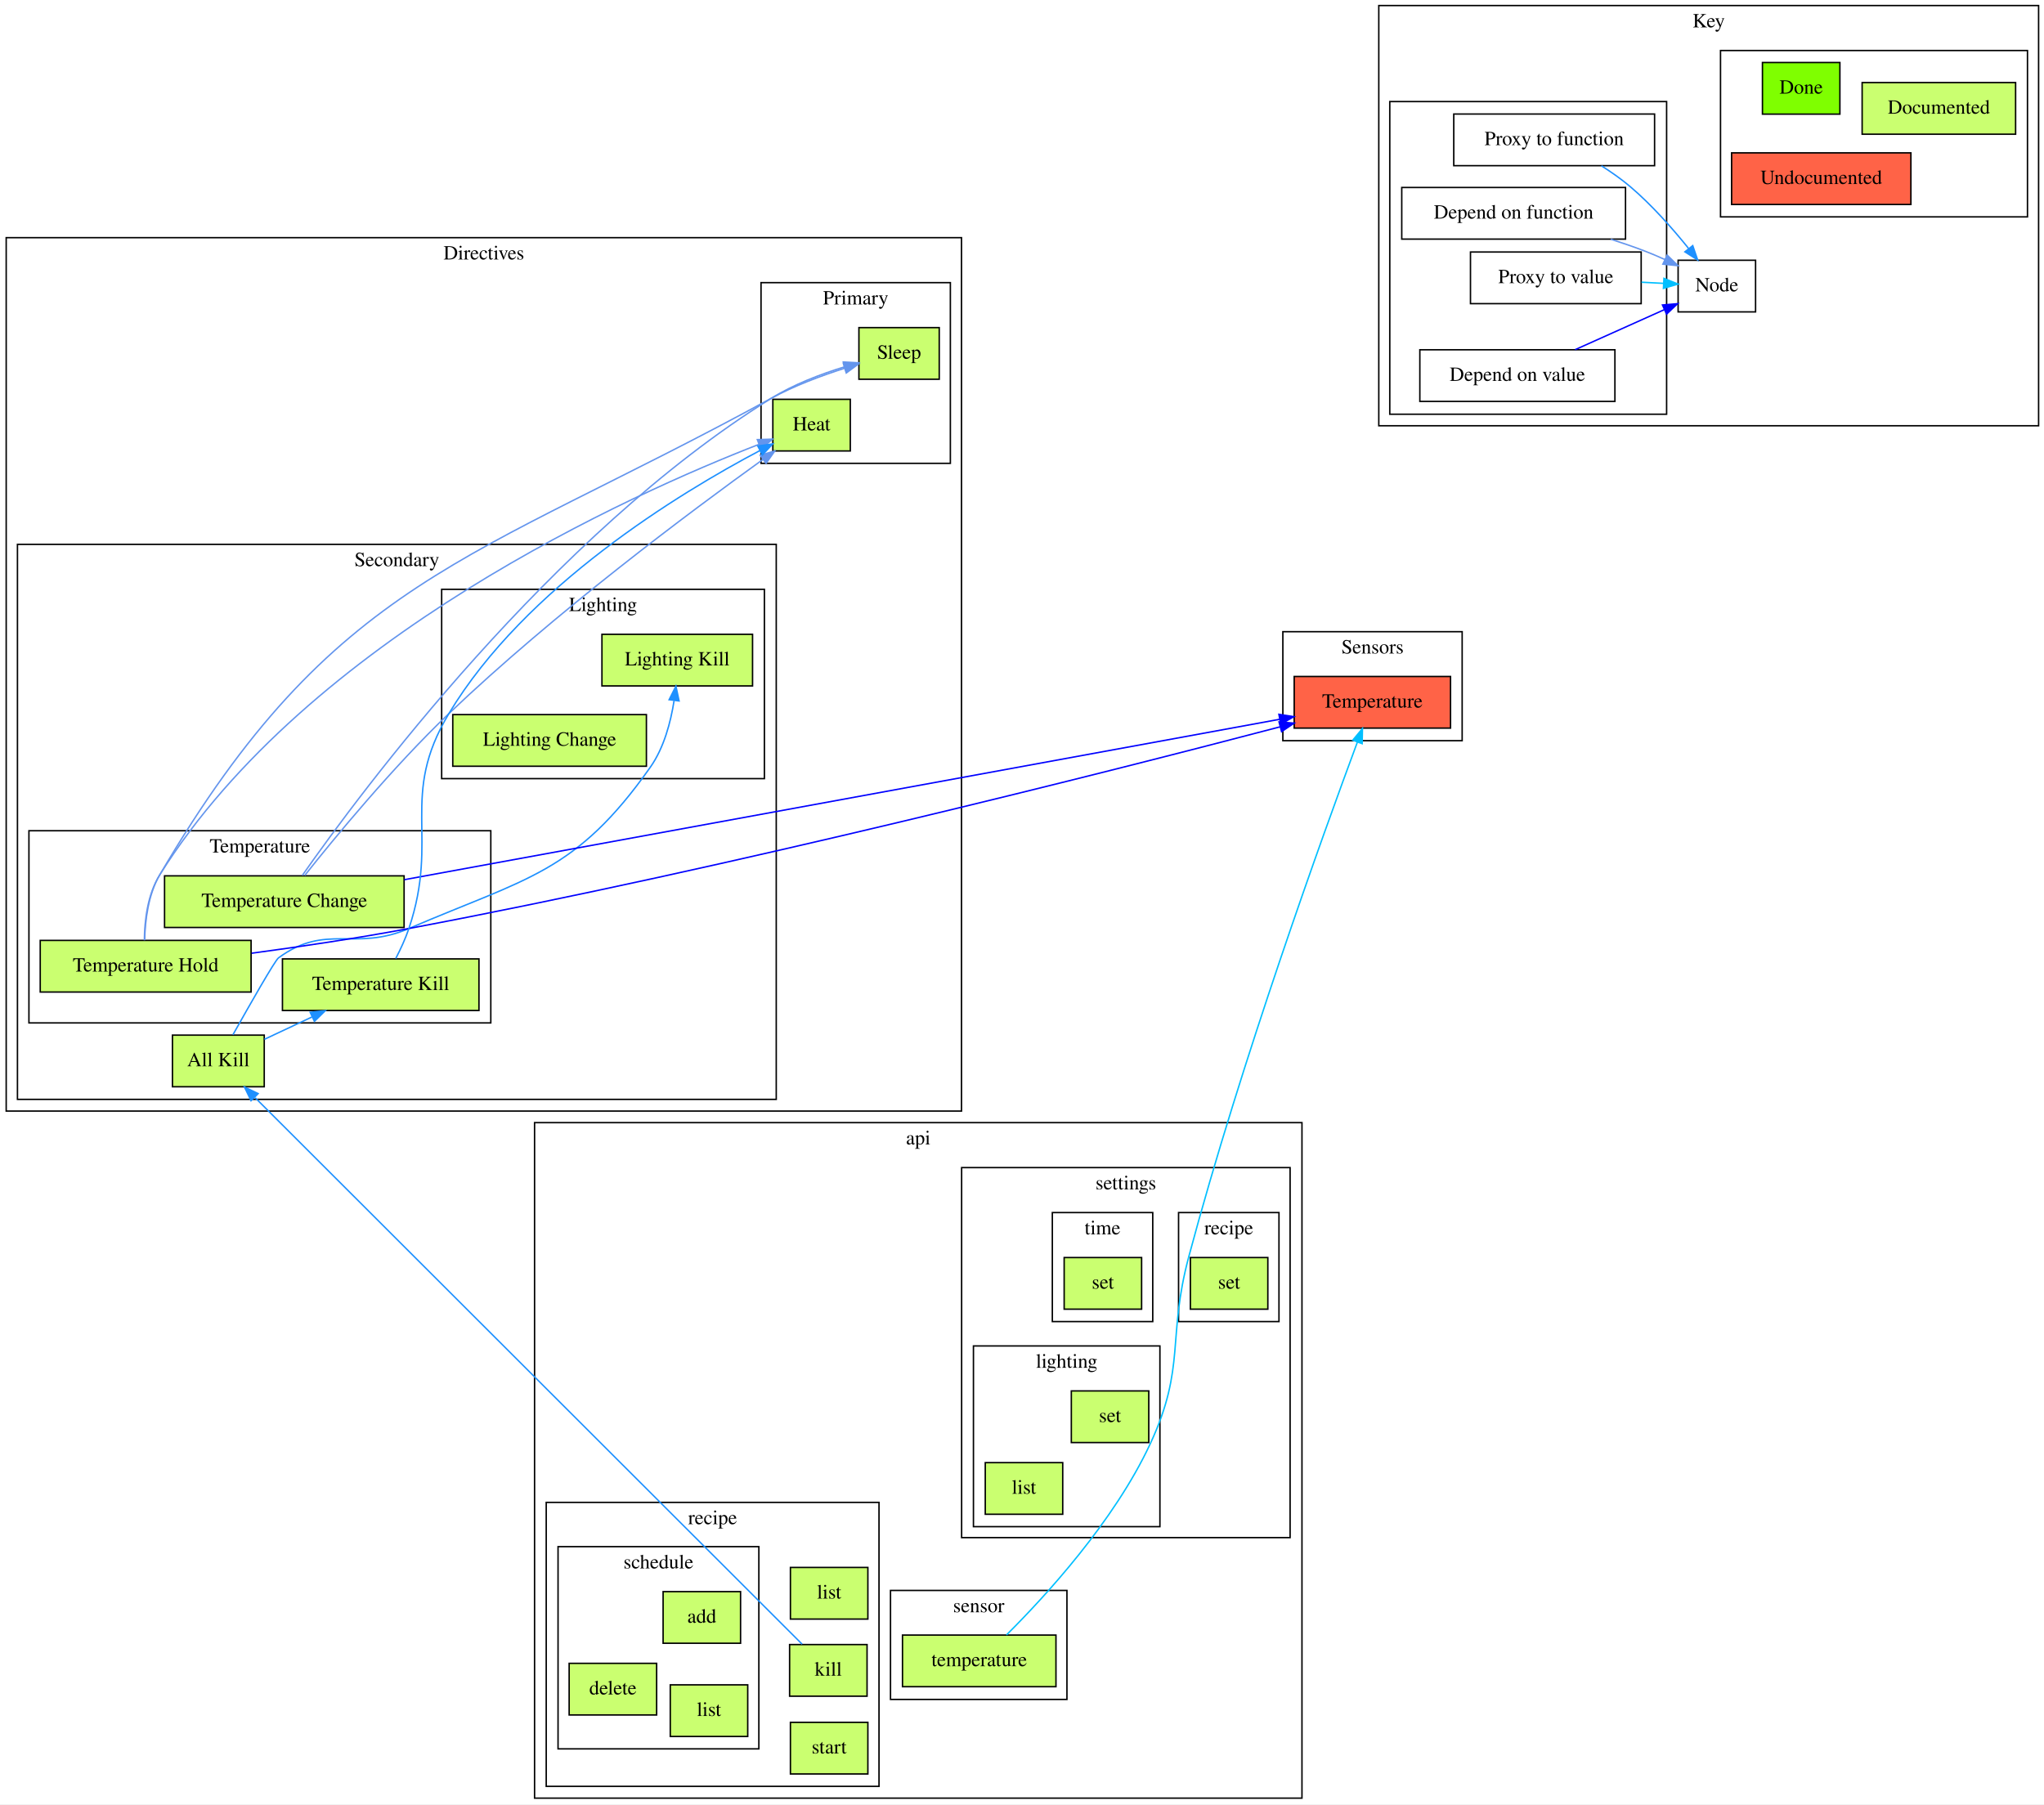
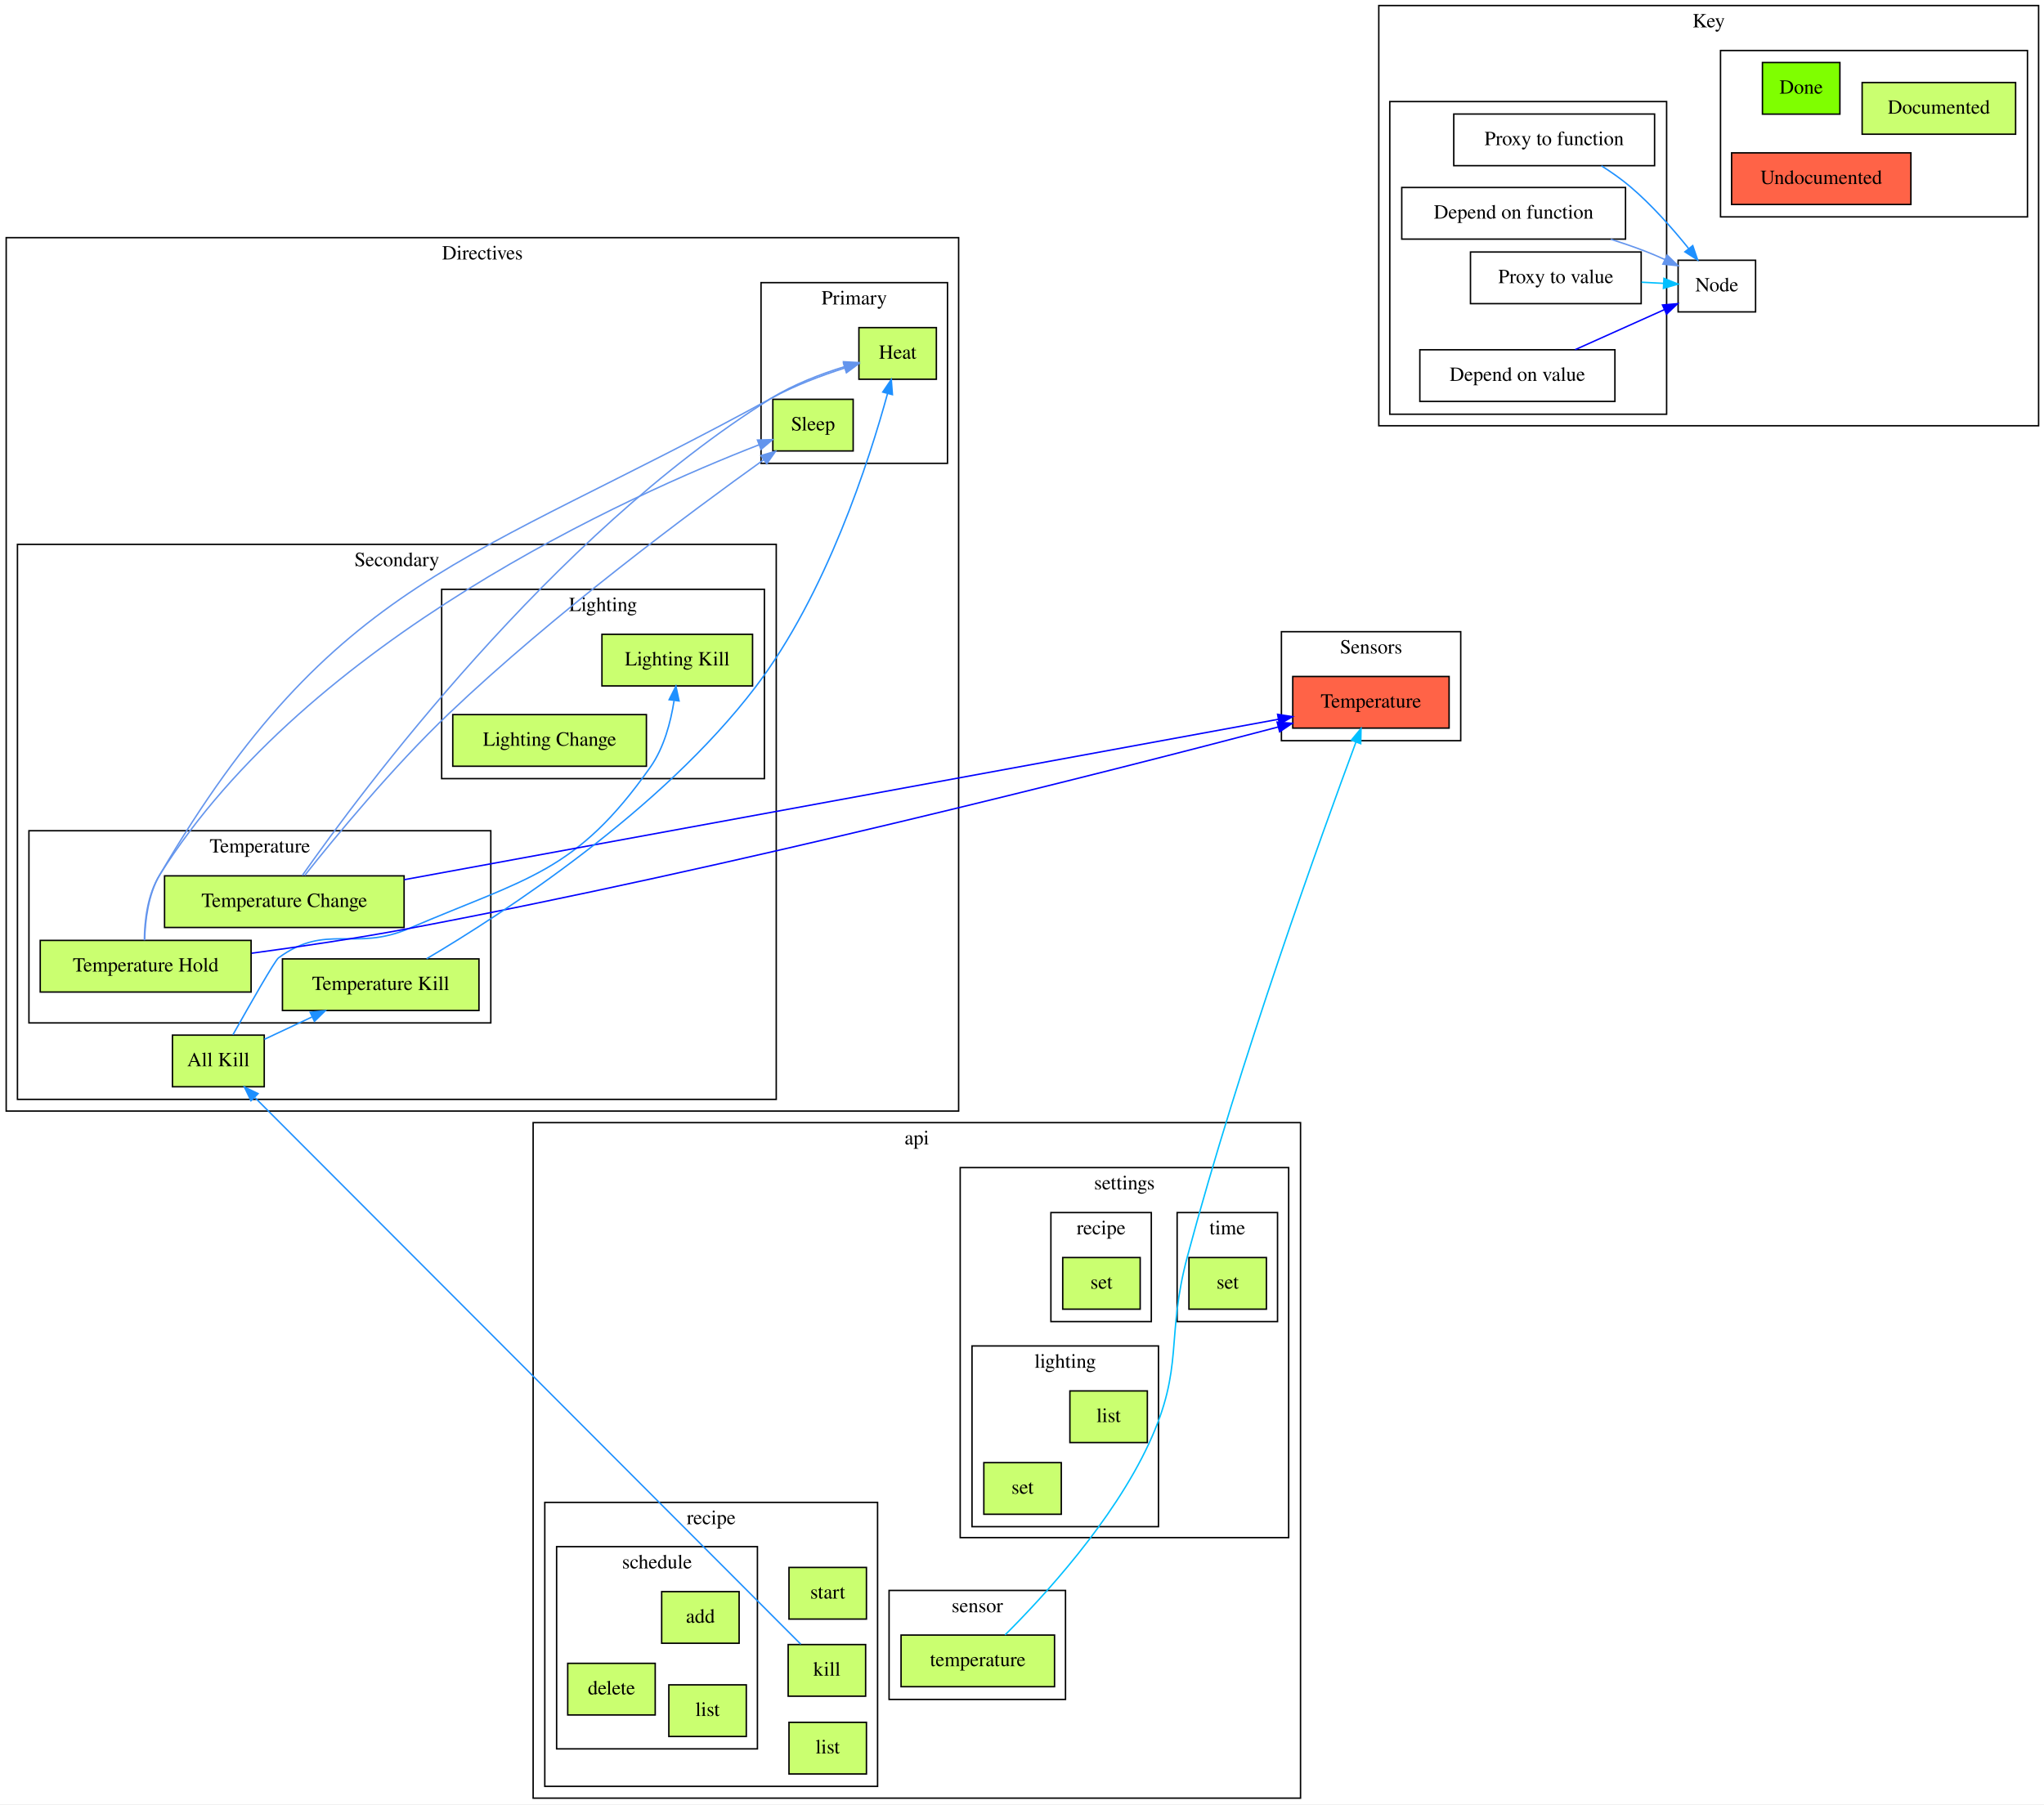
<svg xmlns="http://www.w3.org/2000/svg" width="1425pt" height="1258pt" viewBox="0.00 0.00 1425.00 1258.00">
  <g id="graph0" class="graph" transform="scale(1 1) rotate(0) translate(4 1254)">
    <polygon fill="white" stroke="transparent" points="-4,4 -4,-1254 1421,-1254 1421,4 -4,4" />
    <g id="clust1" class="cluster">
      <polygon fill="none" stroke="black" points="957.24,-957.14 957.24,-1250.14 1417.24,-1250.14 1417.24,-957.14 957.24,-957.14" />
      <text text-anchor="middle" x="1187.24" y="-1234.94" font-family="Times,serif" font-size="14.00">Key</text>
    </g>
    <g id="clust2" class="cluster">
      <polygon fill="none" stroke="black" points="1195.48,-1102.78 1195.48,-1218.78 1409.48,-1218.78 1409.48,-1102.78 1195.48,-1102.78" />
    </g>
    <g id="clust3" class="cluster">
      <polygon fill="none" stroke="black" points="964.9,-965.18 964.9,-1183.18 1157.9,-1183.18 1157.9,-965.18 964.9,-965.18" />
    </g>
    <g id="clust4" class="cluster">
-       <polygon fill="none" stroke="black" points="0.32,-479.29 0.32,-1088.29 666.32,-1088.29 666.32,-479.29 0.32,-479.29" />
-       <text text-anchor="middle" x="333.32" y="-1073.09" font-family="Times,serif" font-size="14.00">Directives</text>
+       <polygon fill="none" stroke="black" points="0.32,-479.29 0.32,-1088.29 664.32,-1088.29 664.32,-479.29 0.32,-479.29" />
+       <text text-anchor="middle" x="332.32" y="-1073.09" font-family="Times,serif" font-size="14.00">Directives</text>
    </g>
    <g id="clust5" class="cluster">
-       <polygon fill="none" stroke="black" points="526.56,-930.93 526.56,-1056.93 658.56,-1056.93 658.56,-930.93 526.56,-930.93" />
-       <text text-anchor="middle" x="592.56" y="-1041.73" font-family="Times,serif" font-size="14.00">Primary</text>
+       <polygon fill="none" stroke="black" points="526.56,-930.93 526.56,-1056.93 656.56,-1056.93 656.56,-930.93 526.56,-930.93" />
+       <text text-anchor="middle" x="591.56" y="-1041.73" font-family="Times,serif" font-size="14.00">Primary</text>
    </g>
    <g id="clust6" class="cluster">
      <polygon fill="none" stroke="black" points="8.17,-487.45 8.17,-874.45 537.17,-874.45 537.17,-487.45 8.17,-487.45" />
      <text text-anchor="middle" x="272.67" y="-859.25" font-family="Times,serif" font-size="14.00">Secondary</text>
    </g>
    <g id="clust7" class="cluster">
      <polygon fill="none" stroke="black" points="303.91,-711.09 303.91,-843.09 528.91,-843.09 528.91,-711.09 303.91,-711.09" />
      <text text-anchor="middle" x="416.41" y="-827.89" font-family="Times,serif" font-size="14.00">Lighting</text>
    </g>
    <g id="clust8" class="cluster">
      <polygon fill="none" stroke="black" points="16.17,-540.76 16.17,-674.76 338.17,-674.76 338.17,-540.76 16.17,-540.76" />
      <text text-anchor="middle" x="177.17" y="-659.56" font-family="Times,serif" font-size="14.00">Temperature</text>
    </g>
    <g id="clust9" class="cluster">
-       <polygon fill="none" stroke="black" points="890.36,-737.55 890.36,-813.55 1015.36,-813.55 1015.36,-737.55 890.36,-737.55" />
-       <text text-anchor="middle" x="952.86" y="-798.35" font-family="Times,serif" font-size="14.00">Sensors</text>
+       <polygon fill="none" stroke="black" points="889.36,-737.55 889.36,-813.55 1014.36,-813.55 1014.36,-737.55 889.36,-737.55" />
+       <text text-anchor="middle" x="951.86" y="-798.35" font-family="Times,serif" font-size="14.00">Sensors</text>
    </g>
    <g id="clust10" class="cluster">
-       <polygon fill="none" stroke="black" points="368.68,-0.23 368.68,-471.23 903.68,-471.23 903.68,-0.23 368.68,-0.23" />
-       <text text-anchor="middle" x="636.18" y="-456.03" font-family="Times,serif" font-size="14.00">api</text>
+       <polygon fill="none" stroke="black" points="367.68,-0.23 367.68,-471.23 902.68,-471.23 902.68,-0.23 367.68,-0.23" />
+       <text text-anchor="middle" x="635.18" y="-456.03" font-family="Times,serif" font-size="14.00">api</text>
    </g>
    <g id="clust11" class="cluster">
-       <polygon fill="none" stroke="black" points="616.83,-69.05 616.83,-145.05 739.83,-145.05 739.83,-69.05 616.83,-69.05" />
-       <text text-anchor="middle" x="678.33" y="-129.85" font-family="Times,serif" font-size="14.00">sensor</text>
+       <polygon fill="none" stroke="black" points="615.83,-69.05 615.83,-145.05 738.83,-145.05 738.83,-69.05 615.83,-69.05" />
+       <text text-anchor="middle" x="677.33" y="-129.85" font-family="Times,serif" font-size="14.00">sensor</text>
    </g>
    <g id="clust12" class="cluster">
-       <polygon fill="none" stroke="black" points="376.81,-8.44 376.81,-206.44 608.81,-206.44 608.81,-8.44 376.81,-8.44" />
-       <text text-anchor="middle" x="492.81" y="-191.24" font-family="Times,serif" font-size="14.00">recipe</text>
+       <polygon fill="none" stroke="black" points="375.81,-8.44 375.81,-206.44 607.81,-206.44 607.81,-8.44 375.81,-8.44" />
+       <text text-anchor="middle" x="491.81" y="-191.24" font-family="Times,serif" font-size="14.00">recipe</text>
    </g>
    <g id="clust13" class="cluster">
-       <polygon fill="none" stroke="black" points="385.05,-34.58 385.05,-175.58 525.05,-175.58 525.05,-34.58 385.05,-34.58" />
-       <text text-anchor="middle" x="455.05" y="-160.38" font-family="Times,serif" font-size="14.00">schedule</text>
+       <polygon fill="none" stroke="black" points="384.05,-34.58 384.05,-175.58 524.05,-175.58 524.05,-34.58 384.05,-34.58" />
+       <text text-anchor="middle" x="454.05" y="-160.38" font-family="Times,serif" font-size="14.00">schedule</text>
    </g>
    <g id="clust14" class="cluster">
-       <polygon fill="none" stroke="black" points="666.41,-181.88 666.41,-439.88 895.41,-439.88 895.41,-181.88 666.41,-181.88" />
-       <text text-anchor="middle" x="780.91" y="-424.68" font-family="Times,serif" font-size="14.00">settings</text>
+       <polygon fill="none" stroke="black" points="665.41,-181.88 665.41,-439.88 894.41,-439.88 894.41,-181.88 665.41,-181.88" />
+       <text text-anchor="middle" x="779.91" y="-424.68" font-family="Times,serif" font-size="14.00">settings</text>
    </g>
    <g id="clust15" class="cluster">
-       <polygon fill="none" stroke="black" points="729.65,-332.52 729.65,-408.52 799.65,-408.52 799.65,-332.52 729.65,-332.52" />
-       <text text-anchor="middle" x="764.65" y="-393.32" font-family="Times,serif" font-size="14.00">time</text>
+       <polygon fill="none" stroke="black" points="816.65,-332.52 816.65,-408.52 886.65,-408.52 886.65,-332.52 816.65,-332.52" />
+       <text text-anchor="middle" x="851.65" y="-393.32" font-family="Times,serif" font-size="14.00">time</text>
    </g>
    <g id="clust16" class="cluster">
-       <polygon fill="none" stroke="black" points="674.65,-189.52 674.65,-315.52 804.65,-315.52 804.65,-189.52 674.65,-189.52" />
-       <text text-anchor="middle" x="739.65" y="-300.32" font-family="Times,serif" font-size="14.00">lighting</text>
+       <polygon fill="none" stroke="black" points="673.65,-189.52 673.65,-315.52 803.65,-315.52 803.65,-189.52 673.65,-189.52" />
+       <text text-anchor="middle" x="738.65" y="-300.32" font-family="Times,serif" font-size="14.00">lighting</text>
    </g>
    <g id="clust17" class="cluster">
-       <polygon fill="none" stroke="black" points="817.65,-332.52 817.65,-408.52 887.65,-408.52 887.65,-332.52 817.65,-332.52" />
-       <text text-anchor="middle" x="852.65" y="-393.32" font-family="Times,serif" font-size="14.00">recipe</text>
+       <polygon fill="none" stroke="black" points="728.65,-332.52 728.65,-408.52 798.65,-408.52 798.65,-332.52 728.65,-332.52" />
+       <text text-anchor="middle" x="763.65" y="-393.32" font-family="Times,serif" font-size="14.00">recipe</text>
    </g>
    <g id="node1" class="node">
      <polygon fill="chartreuse" stroke="black" points="1224.71,-1174.42 1224.71,-1210.42 1278.71,-1210.42 1278.71,-1174.42 1224.71,-1174.42" />
      <text text-anchor="middle" x="1251.71" y="-1188.72" font-family="Times,serif" font-size="14.00">Done</text>
    </g>
    <g id="node2" class="node">
      <polygon fill="#caff70" stroke="black" points="1294.21,-1160.42 1294.21,-1196.42 1401.21,-1196.42 1401.21,-1160.42 1294.21,-1160.42" />
      <text text-anchor="middle" x="1347.71" y="-1174.72" font-family="Times,serif" font-size="14.00">Documented</text>
    </g>
    <g id="node3" class="node">
      <polygon fill="tomato" stroke="black" points="1203.21,-1111.42 1203.21,-1147.42 1328.21,-1147.42 1328.21,-1111.42 1203.21,-1111.42" />
      <text text-anchor="middle" x="1265.71" y="-1125.72" font-family="Times,serif" font-size="14.00">Undocumented</text>
    </g>
    <g id="node4" class="node">
      <polygon fill="transparent" stroke="black" points="985.86,-974.12 985.86,-1010.12 1121.86,-1010.12 1121.86,-974.12 985.86,-974.12" />
      <text text-anchor="middle" x="1053.86" y="-988.42" font-family="Times,serif" font-size="14.00">Depend on value</text>
    </g>
    <g id="node8" class="node">
      <polygon fill="transparent" stroke="black" points="1165.92,-1036.53 1165.92,-1072.53 1219.92,-1072.53 1219.92,-1036.53 1165.92,-1036.53" />
      <text text-anchor="middle" x="1192.92" y="-1050.83" font-family="Times,serif" font-size="14.00">Node</text>
    </g>
    <g id="edge1" class="edge">
      <path fill="none" stroke="blue" d="M1094.08,-1010.17C1113.7,-1018.98 1137.14,-1029.5 1156.27,-1038.08" />
      <polygon fill="blue" stroke="blue" points="1155,-1041.35 1165.55,-1042.25 1157.86,-1034.96 1155,-1041.35" />
    </g>
    <g id="node5" class="node">
      <polygon fill="transparent" stroke="black" points="1021.16,-1042.28 1021.16,-1078.28 1140.16,-1078.28 1140.16,-1042.28 1021.16,-1042.28" />
      <text text-anchor="middle" x="1080.66" y="-1056.58" font-family="Times,serif" font-size="14.00">Proxy to value</text>
    </g>
    <g id="edge2" class="edge">
      <path fill="none" stroke="deepskyblue" d="M1140.4,-1057.22C1145.55,-1056.96 1150.66,-1056.69 1155.55,-1056.44" />
      <polygon fill="deepskyblue" stroke="deepskyblue" points="1156.04,-1059.92 1165.84,-1055.92 1155.68,-1052.93 1156.04,-1059.92" />
    </g>
    <g id="node6" class="node">
      <polygon fill="transparent" stroke="black" points="973.25,-1087.28 973.25,-1123.28 1129.25,-1123.28 1129.25,-1087.28 973.25,-1087.28" />
      <text text-anchor="middle" x="1051.25" y="-1101.58" font-family="Times,serif" font-size="14.00">Depend on function</text>
    </g>
    <g id="edge3" class="edge">
      <path fill="none" stroke="cornflowerblue" d="M1118.99,-1087.19C1126.99,-1084.64 1135,-1081.89 1142.54,-1079 1147.12,-1077.24 1151.86,-1075.22 1156.5,-1073.12" />
      <polygon fill="cornflowerblue" stroke="cornflowerblue" points="1158.28,-1076.15 1165.84,-1068.74 1155.3,-1069.82 1158.28,-1076.15" />
    </g>
    <g id="node7" class="node">
      <polygon fill="transparent" stroke="black" points="1009.51,-1138.49 1009.51,-1174.49 1149.51,-1174.49 1149.51,-1138.49 1009.51,-1138.49" />
      <text text-anchor="middle" x="1079.51" y="-1152.79" font-family="Times,serif" font-size="14.00">Proxy to function</text>
    </g>
    <g id="edge4" class="edge">
      <path fill="none" stroke="dodgerblue" d="M1112.45,-1138.39C1119.3,-1134.04 1126.29,-1129.15 1132.37,-1124 1147.44,-1111.25 1162.05,-1094.65 1173.14,-1080.87" />
      <polygon fill="dodgerblue" stroke="dodgerblue" points="1176.12,-1082.74 1179.56,-1072.72 1170.62,-1078.41 1176.12,-1082.74" />
    </g>
    <g id="node9" class="node">
-       <polygon fill="#caff70" stroke="black" points="594.8,-989.57 594.8,-1025.57 650.8,-1025.57 650.8,-989.57 594.8,-989.57" />
-       <text text-anchor="middle" x="622.8" y="-1003.87" font-family="Times,serif" font-size="14.00">Sleep</text>
+       <polygon fill="#caff70" stroke="black" points="534.8,-939.57 534.8,-975.57 590.8,-975.57 590.8,-939.57 534.8,-939.57" />
+       <text text-anchor="middle" x="562.8" y="-953.87" font-family="Times,serif" font-size="14.00">Sleep</text>
    </g>
    <g id="node10" class="node">
-       <polygon fill="#caff70" stroke="black" points="534.8,-939.57 534.8,-975.57 588.8,-975.57 588.8,-939.57 534.8,-939.57" />
-       <text text-anchor="middle" x="561.8" y="-953.87" font-family="Times,serif" font-size="14.00">Heat</text>
+       <polygon fill="#caff70" stroke="black" points="594.8,-989.57 594.8,-1025.57 648.8,-1025.57 648.8,-989.57 594.8,-989.57" />
+       <text text-anchor="middle" x="621.8" y="-1003.87" font-family="Times,serif" font-size="14.00">Heat</text>
    </g>
    <g id="node11" class="node">
      <polygon fill="#caff70" stroke="black" points="116.22,-496.25 116.22,-532.25 180.22,-532.25 180.22,-496.25 116.22,-496.25" />
      <text text-anchor="middle" x="148.22" y="-510.55" font-family="Times,serif" font-size="14.00">All Kill</text>
    </g>
    <g id="node13" class="node">
      <polygon fill="#caff70" stroke="black" points="415.65,-775.73 415.65,-811.73 520.65,-811.73 520.65,-775.73 415.65,-775.73" />
      <text text-anchor="middle" x="468.15" y="-790.03" font-family="Times,serif" font-size="14.00">Lighting Kill</text>
    </g>
    <g id="edge5" class="edge">
      <path fill="none" stroke="dodgerblue" d="M158.4,-532.52C170.01,-553.21 187.69,-584.31 190.17,-586.12 223.58,-610.58 243,-590.26 281.06,-606.58 363.73,-642.04 397.51,-645.49 449.35,-719.01 458.9,-732.56 463.61,-750.5 465.93,-765.4" />
      <polygon fill="dodgerblue" stroke="dodgerblue" points="462.49,-766.13 467.23,-775.61 469.44,-765.25 462.49,-766.13" />
    </g>
    <g id="node16" class="node">
      <polygon fill="#caff70" stroke="black" points="192.91,-549.4 192.91,-585.4 329.91,-585.4 329.91,-549.4 192.91,-549.4" />
      <text text-anchor="middle" x="261.41" y="-563.7" font-family="Times,serif" font-size="14.00">Temperature Kill</text>
    </g>
    <g id="edge6" class="edge">
      <path fill="none" stroke="dodgerblue" d="M180.35,-529.34C190.67,-534.18 202.32,-539.66 213.52,-544.91" />
      <polygon fill="dodgerblue" stroke="dodgerblue" points="212.23,-548.18 222.77,-549.26 215.2,-541.84 212.23,-548.18" />
    </g>
    <g id="node12" class="node">
      <polygon fill="#caff70" stroke="black" points="311.65,-719.73 311.65,-755.73 446.65,-755.73 446.65,-719.73 311.65,-719.73" />
      <text text-anchor="middle" x="379.15" y="-734.03" font-family="Times,serif" font-size="14.00">Lighting Change</text>
    </g>
    <g id="node14" class="node">
      <polygon fill="#caff70" stroke="black" points="110.72,-607.3 110.72,-643.3 277.72,-643.3 277.72,-607.3 110.72,-607.3" />
      <text text-anchor="middle" x="194.22" y="-621.6" font-family="Times,serif" font-size="14.00">Temperature Change</text>
    </g>
    <g id="edge7" class="edge">
-       <path fill="none" stroke="cornflowerblue" d="M206.75,-643.61C247.16,-701.29 380.34,-880.98 533.72,-976.29 549.28,-985.96 568.24,-993.15 584.66,-998.18" />
-       <polygon fill="cornflowerblue" stroke="cornflowerblue" points="583.93,-1001.61 594.51,-1001.04 585.88,-994.89 583.93,-1001.61" />
+       <path fill="none" stroke="cornflowerblue" d="M208.47,-643.62C229.27,-669.86 269.74,-719.1 308.95,-756.45 382.27,-826.28 478.05,-897.39 528.41,-933.42" />
+       <polygon fill="cornflowerblue" stroke="cornflowerblue" points="526.51,-936.36 536.68,-939.32 530.57,-930.66 526.51,-936.36" />
    </g>
    <g id="edge8" class="edge">
-       <path fill="none" stroke="cornflowerblue" d="M208.48,-643.61C229.29,-669.84 269.77,-719.06 308.95,-756.45 382.22,-826.37 477.91,-897.7 527.95,-933.68" />
-       <polygon fill="cornflowerblue" stroke="cornflowerblue" points="526,-936.59 536.17,-939.56 530.07,-930.89 526,-936.59" />
+       <path fill="none" stroke="cornflowerblue" d="M206.76,-643.59C247.21,-701.2 380.48,-880.72 533.68,-976.29 549.31,-986.04 568.39,-993.29 584.8,-998.34" />
+       <polygon fill="cornflowerblue" stroke="cornflowerblue" points="584.03,-1001.77 594.61,-1001.21 585.99,-995.05 584.03,-1001.77" />
    </g>
    <g id="node17" class="node">
-       <polygon fill="tomato" stroke="black" points="898.26,-746.32 898.26,-782.32 1007.26,-782.32 1007.26,-746.32 898.26,-746.32" />
-       <text text-anchor="middle" x="952.76" y="-760.62" font-family="Times,serif" font-size="14.00">Temperature</text>
+       <polygon fill="tomato" stroke="black" points="897.26,-746.32 897.26,-782.32 1006.26,-782.32 1006.26,-746.32 897.26,-746.32" />
+       <text text-anchor="middle" x="951.76" y="-760.62" font-family="Times,serif" font-size="14.00">Temperature</text>
    </g>
    <g id="edge12" class="edge">
-       <path fill="none" stroke="blue" d="M277.93,-640.64C430.54,-668.61 750.9,-727.32 888.13,-752.47" />
-       <polygon fill="blue" stroke="blue" points="887.61,-755.94 898.08,-754.3 888.88,-749.05 887.61,-755.94" />
+       <path fill="none" stroke="blue" d="M277.82,-640.64C430.23,-668.61 750.16,-727.32 887.21,-752.47" />
+       <polygon fill="blue" stroke="blue" points="886.69,-755.94 897.15,-754.3 887.95,-749.05 886.69,-755.94" />
    </g>
    <g id="node15" class="node">
      <polygon fill="#caff70" stroke="black" points="24.05,-562.29 24.05,-598.29 171.05,-598.29 171.05,-562.29 24.05,-562.29" />
      <text text-anchor="middle" x="97.55" y="-576.59" font-family="Times,serif" font-size="14.00">Temperature Hold</text>
    </g>
    <g id="edge9" class="edge">
-       <path fill="none" stroke="cornflowerblue" d="M96.87,-598.51C97.15,-611.95 99.27,-630.21 107.38,-644.02 229.01,-851.19 322.88,-861.15 533.72,-976.29 549.68,-985.01 568.55,-992.05 584.79,-997.22" />
-       <polygon fill="cornflowerblue" stroke="cornflowerblue" points="583.94,-1000.62 594.52,-1000.2 585.99,-993.93 583.94,-1000.62" />
+       <path fill="none" stroke="cornflowerblue" d="M96.63,-598.37C96.77,-611.91 98.81,-630.36 107.38,-644.02 210.78,-808.79 435.86,-909.18 525.18,-943.86" />
+       <polygon fill="cornflowerblue" stroke="cornflowerblue" points="524.05,-947.18 534.64,-947.49 526.56,-940.64 524.05,-947.18" />
    </g>
    <g id="edge10" class="edge">
-       <path fill="none" stroke="cornflowerblue" d="M96.63,-598.37C96.78,-611.9 98.81,-630.36 107.38,-644.02 210.91,-809.19 436.74,-909.82 525.21,-944.21" />
-       <polygon fill="cornflowerblue" stroke="cornflowerblue" points="523.98,-947.48 534.57,-947.8 526.49,-940.95 523.98,-947.48" />
+       <path fill="none" stroke="cornflowerblue" d="M96.87,-598.51C97.16,-611.95 99.27,-630.21 107.38,-644.02 229,-851.18 323.05,-860.79 533.68,-976.29 549.71,-985.08 568.69,-992.19 584.92,-997.4" />
+       <polygon fill="cornflowerblue" stroke="cornflowerblue" points="584.04,-1000.79 594.63,-1000.39 586.1,-994.1 584.04,-1000.79" />
    </g>
    <g id="edge13" class="edge">
-       <path fill="none" stroke="blue" d="M171.46,-589.36C205.02,-593.87 245.16,-599.81 281.06,-606.58 506.04,-649.02 769.49,-716.01 888.56,-747.24" />
-       <polygon fill="blue" stroke="blue" points="887.7,-750.63 898.26,-749.79 889.48,-743.86 887.7,-750.63" />
+       <path fill="none" stroke="blue" d="M171.46,-589.36C205.02,-593.87 245.16,-599.8 281.06,-606.58 505.43,-648.94 768.1,-715.83 887.21,-747.12" />
+       <polygon fill="blue" stroke="blue" points="886.35,-750.51 896.91,-749.67 888.13,-743.74 886.35,-750.51" />
    </g>
    <g id="edge11" class="edge">
-       <path fill="none" stroke="dodgerblue" d="M271.91,-585.67C275.24,-592.11 278.68,-599.51 281.06,-606.58 302.65,-670.8 274.03,-698.39 308.95,-756.45 362.21,-845.01 469.78,-910.27 525.89,-939.9" />
-       <polygon fill="dodgerblue" stroke="dodgerblue" points="524.28,-943.01 534.77,-944.51 527.51,-936.79 524.28,-943.01" />
+       <path fill="none" stroke="dodgerblue" d="M293.39,-585.48C347.32,-617.39 456.91,-688.59 522.75,-775.01 572.22,-839.94 602.09,-933.3 614.73,-979.49" />
+       <polygon fill="dodgerblue" stroke="dodgerblue" points="611.41,-980.63 617.37,-989.39 618.18,-978.82 611.41,-980.63" />
    </g>
    <g id="node18" class="node">
-       <polygon fill="#caff70" stroke="black" points="625.18,-77.93 625.18,-113.93 732.18,-113.93 732.18,-77.93 625.18,-77.93" />
-       <text text-anchor="middle" x="678.68" y="-92.23" font-family="Times,serif" font-size="14.00">temperature</text>
+       <polygon fill="#caff70" stroke="black" points="624.18,-77.93 624.18,-113.93 731.18,-113.93 731.18,-77.93 624.18,-77.93" />
+       <text text-anchor="middle" x="677.68" y="-92.23" font-family="Times,serif" font-size="14.00">temperature</text>
    </g>
    <g id="edge15" class="edge">
-       <path fill="none" stroke="deepskyblue" d="M697.71,-114.05C724.46,-140.67 772.72,-193.09 797.97,-247.44 822.91,-301.11 809.52,-320.7 824.81,-377.88 861.31,-514.34 918.81,-673.28 942.27,-736.42" />
-       <polygon fill="deepskyblue" stroke="deepskyblue" points="939.09,-737.9 945.86,-746.05 945.65,-735.46 939.09,-737.9" />
+       <path fill="none" stroke="deepskyblue" d="M696.71,-114.05C723.46,-140.67 771.72,-193.09 796.97,-247.44 821.91,-301.11 808.52,-320.7 823.81,-377.88 860.31,-514.34 917.81,-673.28 941.27,-736.42" />
+       <polygon fill="deepskyblue" stroke="deepskyblue" points="938.09,-737.9 944.86,-746.05 944.65,-735.46 938.09,-737.9" />
    </g>
    <g id="node19" class="node">
-       <polygon fill="#caff70" stroke="black" points="547.05,-125.08 547.05,-161.08 601.05,-161.08 601.05,-125.08 547.05,-125.08" />
-       <text text-anchor="middle" x="574.05" y="-139.38" font-family="Times,serif" font-size="14.00">list</text>
+       <polygon fill="#caff70" stroke="black" points="546.05,-17.08 546.05,-53.08 600.05,-53.08 600.05,-17.08 546.05,-17.08" />
+       <text text-anchor="middle" x="573.05" y="-31.38" font-family="Times,serif" font-size="14.00">list</text>
    </g>
    <g id="node20" class="node">
-       <polygon fill="#caff70" stroke="black" points="547.05,-17.08 547.05,-53.08 601.05,-53.08 601.05,-17.08 547.05,-17.08" />
-       <text text-anchor="middle" x="574.05" y="-31.38" font-family="Times,serif" font-size="14.00">start</text>
+       <polygon fill="#caff70" stroke="black" points="546.05,-125.08 546.05,-161.08 600.05,-161.08 600.05,-125.08 546.05,-125.08" />
+       <text text-anchor="middle" x="573.05" y="-139.38" font-family="Times,serif" font-size="14.00">start</text>
    </g>
    <g id="node21" class="node">
-       <polygon fill="#caff70" stroke="black" points="546.48,-71.31 546.48,-107.31 600.48,-107.31 600.48,-71.31 546.48,-71.31" />
-       <text text-anchor="middle" x="573.48" y="-85.61" font-family="Times,serif" font-size="14.00">kill</text>
+       <polygon fill="#caff70" stroke="black" points="545.48,-71.31 545.48,-107.31 599.48,-107.31 599.48,-71.31 545.48,-71.31" />
+       <text text-anchor="middle" x="572.48" y="-85.61" font-family="Times,serif" font-size="14.00">kill</text>
    </g>
    <g id="edge14" class="edge">
-       <path fill="none" stroke="dodgerblue" d="M555.21,-107.57C487.74,-175 252.46,-410.09 173.94,-488.55" />
-       <polygon fill="dodgerblue" stroke="dodgerblue" points="171.02,-486.52 166.42,-496.06 175.97,-491.47 171.02,-486.52" />
+       <path fill="none" stroke="dodgerblue" d="M554.25,-107.57C486.94,-175 252.21,-410.09 173.88,-488.55" />
+       <polygon fill="dodgerblue" stroke="dodgerblue" points="170.97,-486.51 166.38,-496.06 175.92,-491.46 170.97,-486.51" />
    </g>
    <g id="node22" class="node">
-       <polygon fill="#caff70" stroke="black" points="458.29,-108.22 458.29,-144.22 512.29,-144.22 512.29,-108.22 458.29,-108.22" />
-       <text text-anchor="middle" x="485.29" y="-122.52" font-family="Times,serif" font-size="14.00">add</text>
+       <polygon fill="#caff70" stroke="black" points="457.29,-108.22 457.29,-144.22 511.29,-144.22 511.29,-108.22 457.29,-108.22" />
+       <text text-anchor="middle" x="484.29" y="-122.52" font-family="Times,serif" font-size="14.00">add</text>
    </g>
    <g id="node23" class="node">
-       <polygon fill="#caff70" stroke="black" points="392.79,-58.22 392.79,-94.22 453.79,-94.22 453.79,-58.22 392.79,-58.22" />
-       <text text-anchor="middle" x="423.29" y="-72.52" font-family="Times,serif" font-size="14.00">delete</text>
+       <polygon fill="#caff70" stroke="black" points="391.79,-58.22 391.79,-94.22 452.79,-94.22 452.79,-58.22 391.79,-58.22" />
+       <text text-anchor="middle" x="422.29" y="-72.52" font-family="Times,serif" font-size="14.00">delete</text>
    </g>
    <g id="node24" class="node">
-       <polygon fill="#caff70" stroke="black" points="463.29,-43.22 463.29,-79.22 517.29,-79.22 517.29,-43.22 463.29,-43.22" />
-       <text text-anchor="middle" x="490.29" y="-57.52" font-family="Times,serif" font-size="14.00">list</text>
+       <polygon fill="#caff70" stroke="black" points="462.29,-43.22 462.29,-79.22 516.29,-79.22 516.29,-43.22 462.29,-43.22" />
+       <text text-anchor="middle" x="489.29" y="-57.52" font-family="Times,serif" font-size="14.00">list</text>
    </g>
    <g id="node25" class="node">
-       <polygon fill="#caff70" stroke="black" points="737.89,-341.16 737.89,-377.16 791.89,-377.16 791.89,-341.16 737.89,-341.16" />
-       <text text-anchor="middle" x="764.89" y="-355.46" font-family="Times,serif" font-size="14.00">set</text>
+       <polygon fill="#caff70" stroke="black" points="824.89,-341.16 824.89,-377.16 878.89,-377.16 878.89,-341.16 824.89,-341.16" />
+       <text text-anchor="middle" x="851.89" y="-355.46" font-family="Times,serif" font-size="14.00">set</text>
    </g>
    <g id="node26" class="node">
-       <polygon fill="#caff70" stroke="black" points="682.89,-198.16 682.89,-234.16 736.89,-234.16 736.89,-198.16 682.89,-198.16" />
-       <text text-anchor="middle" x="709.89" y="-212.46" font-family="Times,serif" font-size="14.00">list</text>
+       <polygon fill="#caff70" stroke="black" points="741.89,-248.16 741.89,-284.16 795.89,-284.16 795.89,-248.16 741.89,-248.16" />
+       <text text-anchor="middle" x="768.89" y="-262.46" font-family="Times,serif" font-size="14.00">list</text>
    </g>
    <g id="node27" class="node">
-       <polygon fill="#caff70" stroke="black" points="742.89,-248.16 742.89,-284.16 796.89,-284.16 796.89,-248.16 742.89,-248.16" />
-       <text text-anchor="middle" x="769.89" y="-262.46" font-family="Times,serif" font-size="14.00">set</text>
+       <polygon fill="#caff70" stroke="black" points="681.89,-198.16 681.89,-234.16 735.89,-234.16 735.89,-198.16 681.89,-198.16" />
+       <text text-anchor="middle" x="708.89" y="-212.46" font-family="Times,serif" font-size="14.00">set</text>
    </g>
    <g id="node28" class="node">
-       <polygon fill="#caff70" stroke="black" points="825.89,-341.16 825.89,-377.16 879.89,-377.16 879.89,-341.16 825.89,-341.16" />
-       <text text-anchor="middle" x="852.89" y="-355.46" font-family="Times,serif" font-size="14.00">set</text>
+       <polygon fill="#caff70" stroke="black" points="736.89,-341.16 736.89,-377.16 790.89,-377.16 790.89,-341.16 736.89,-341.16" />
+       <text text-anchor="middle" x="763.89" y="-355.46" font-family="Times,serif" font-size="14.00">set</text>
    </g>
  </g>
</svg>
